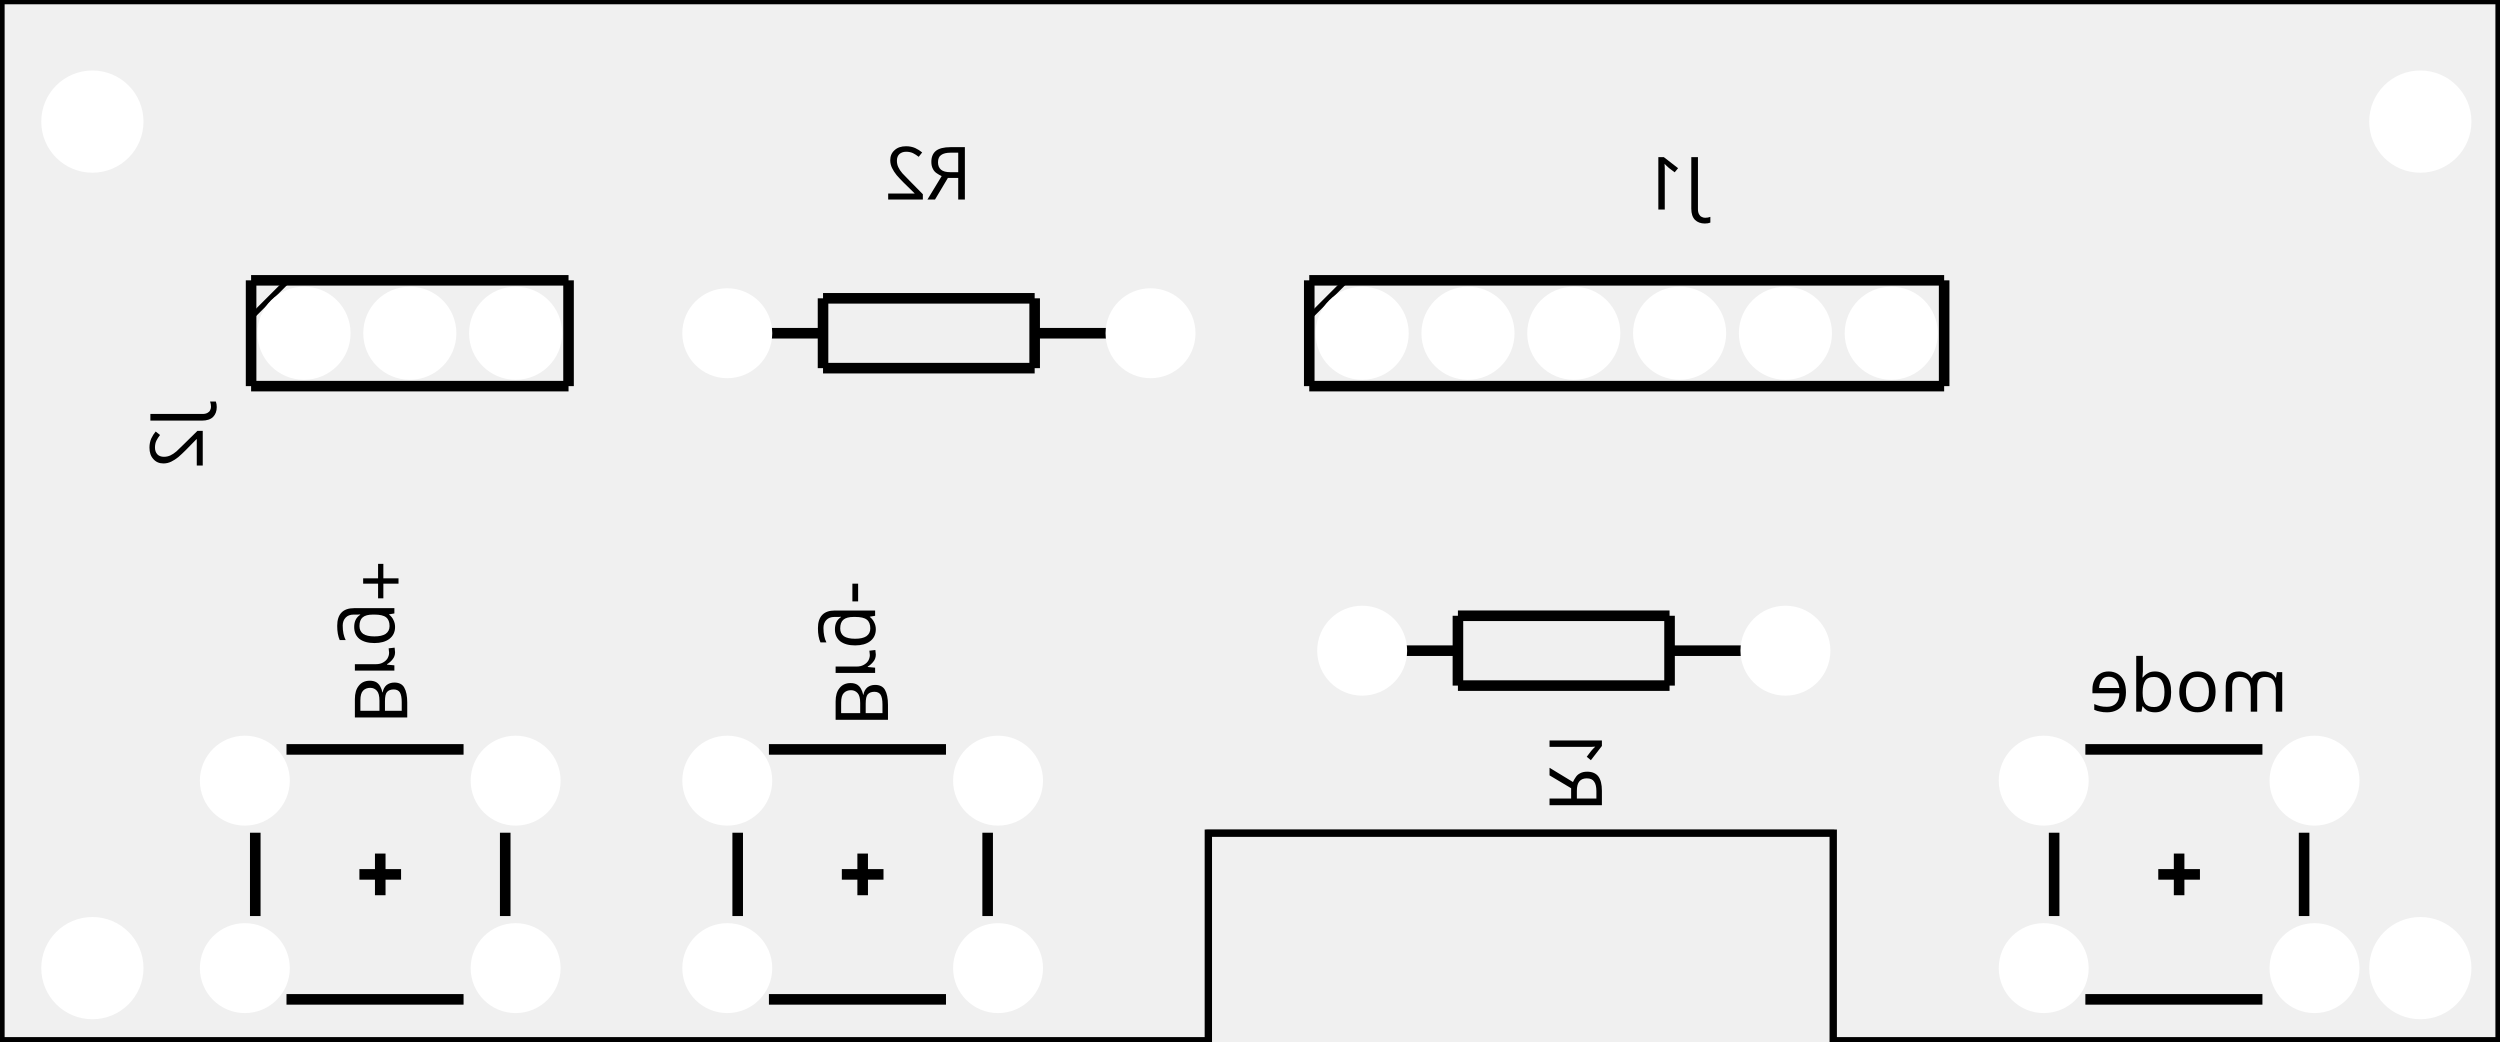
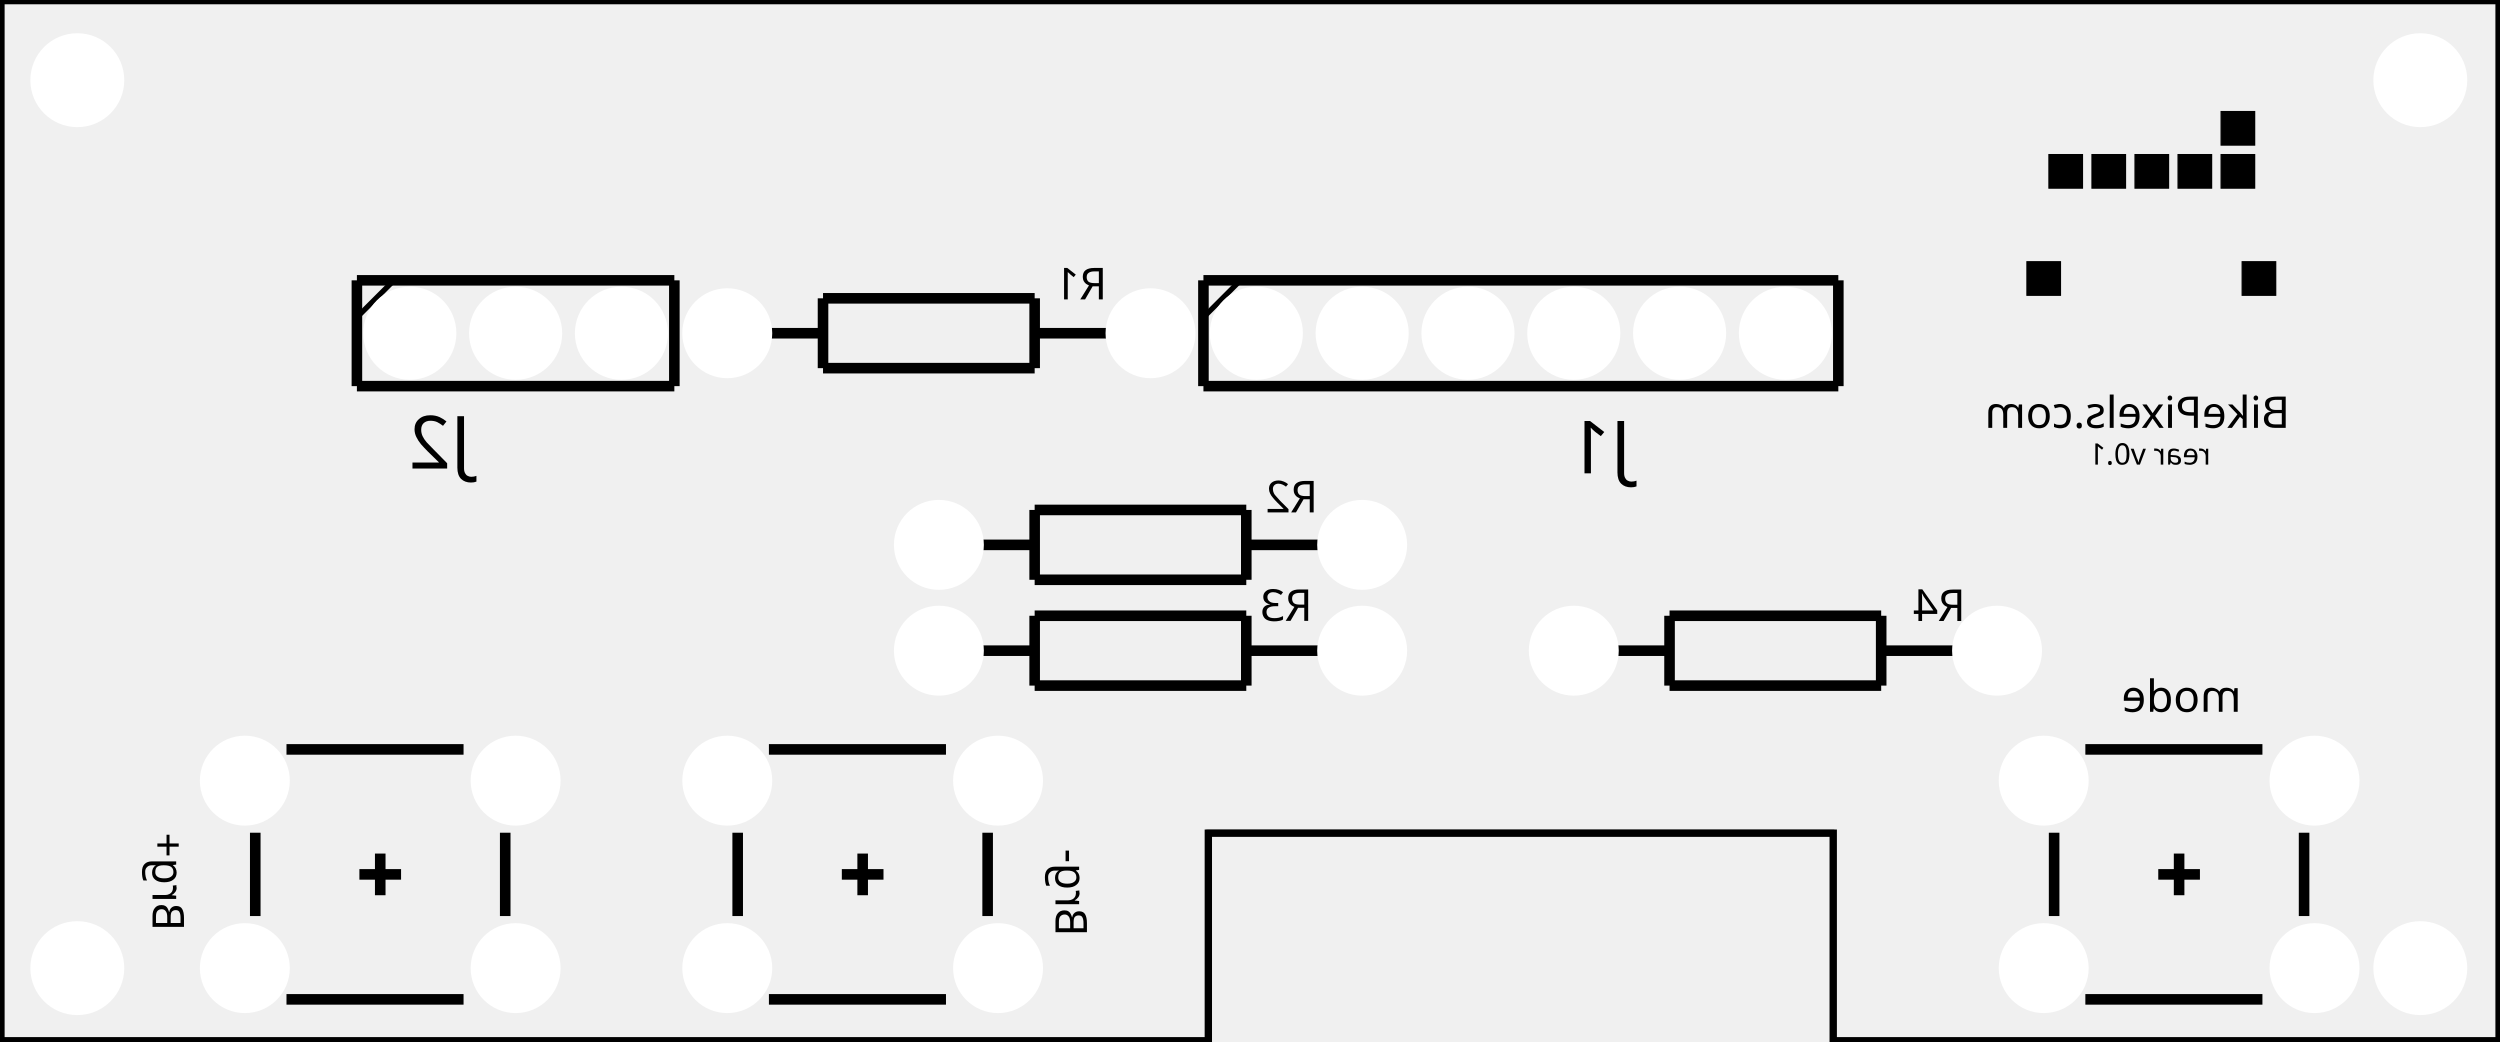
- <svg xmlns="http://www.w3.org/2000/svg" viewBox="0 0 170.079 70.866" baseProfile="tiny" height="0.984in" version="1.2" x="0in" width="2.362in" y="0in">
-   <g transform="matrix(-1, 0, 0, 1, 170.079, 0)">
-     <g partID="854390061">
+ <svg xmlns="http://www.w3.org/2000/svg" baseProfile="tiny" y="0in" x="0in" height="0.984in" width="2.362in" version="1.2" viewBox="0 0 170.078 70.866">
+   <g transform="matrix(-1, 0, 0, 1, 170.078, 0)">
+     <g partID="854390062">
      <g transform="matrix(1, 0, 0, 1, 0, -771.024)">
        <g id="silkscreen">
-           <path stroke="black" stroke-width="0.283" style="stroke-miterlimit:4;stroke-dasharray:none;" d="m0.141,771.165,0,70.584,45.279,0,0,-14.117,42.448,0,0,14.117,82.068,0,0,-70.584,-169.796,0z" fill-opacity="1" stroke-opacity="1" fill="none" />
+           <path fill="none" d="m0.141,771.165,0,70.584,45.279,0,0,-14.117,42.448,0,0,14.117,82.068,0,0,-70.584,-169.796,0z" stroke-opacity="1" stroke-width="0.283" stroke="black" fill-opacity="1" style="stroke-miterlimit:4;stroke-dasharray:none;" />
        </g>
      </g>
    </g>
    <g partID="854390060">
      <g transform="matrix(1, 0, 0, 1, 0, -771.024)">
        <g id="board">
          <g style="display:inline">
-             <path stroke="black" stroke-width="0.5" id="boardoutline" d="m0,771.023,0,70.867,45.355,0,0,-14.173,42.519,0,0,14.173,82.205,0,0,-70.867,-170.078,0z" style="stroke-miterlimit:4;stroke-dasharray:none;" fill-opacity="1" stroke-opacity="1" fill="none" />
-           </g>
+             <path id="boardoutline" fill="none" d="m0,771.023,0,70.867,45.355,0,0,-14.173,42.519,0,0,14.173,82.204,0,0,-70.867,-170.078,0z" stroke-opacity="1" stroke-width="0.5" stroke="black" fill-opacity="1" style="stroke-miterlimit:4;stroke-dasharray:none;" />
+           </g>
+         </g>
+       </g>
+     </g>
+     <g partID="854408490">
+       <g transform="translate(10.7809,7.54932)">
+         <g id="silkscreen">
+           <defs id="defs2" />
+           <g transform="matrix(1, 0, 0, 1, -9.3945, -4.02614)">
+             <g>
+               <g id="layer1">
+                 <rect id="rect861" fill="black" y="6.998" x="18.224" height="2.278" stroke-opacity="1.0" stroke-width="0.086" stroke="black" width="2.278" fill-opacity="1.0" style="stroke-linejoin:miter;stroke-miterlimit:4;stroke-dasharray:none;" />
+                 <rect id="rect863" fill="black" y="6.998" x="15.295" height="2.278" stroke-opacity="1.0" stroke-width="0.086" stroke="black" width="2.278" fill-opacity="1.0" style="stroke-linejoin:miter;stroke-miterlimit:4;stroke-dasharray:none;" />
+                 <rect id="rect834" fill="black" y="6.998" x="24.082" height="2.278" stroke-opacity="1.0" stroke-width="0.086" stroke="black" width="2.278" fill-opacity="1.0" style="stroke-linejoin:miter;stroke-miterlimit:4;stroke-dasharray:none;" />
+                 <rect id="rect836" fill="black" y="6.998" x="21.153" height="2.278" stroke-opacity="1.0" stroke-width="0.086" stroke="black" width="2.278" fill-opacity="1.0" style="stroke-linejoin:miter;stroke-miterlimit:4;stroke-dasharray:none;" />
+                 <rect id="rect838" fill="black" y="6.998" x="27.011" height="2.278" stroke-opacity="1.0" stroke-width="0.086" stroke="black" width="2.278" fill-opacity="1.0" style="stroke-linejoin:miter;stroke-miterlimit:4;stroke-dasharray:none;" />
+                 <rect id="rect846" fill="black" y="4.069" x="15.295" height="2.278" stroke-opacity="1.0" stroke-width="0.086" stroke="black" width="2.278" fill-opacity="1.0" style="stroke-linejoin:miter;stroke-miterlimit:4;stroke-dasharray:none;" />
+                 <rect id="rect872-1" fill="black" y="14.288" x="13.863" height="2.278" stroke-opacity="1.0" stroke-width="0.086" stroke="black" width="2.278" fill-opacity="1.0" style="stroke-linejoin:miter;stroke-miterlimit:4;stroke-dasharray:none;" />
+                 <rect id="rect872-1-6" fill="black" y="14.288" x="28.508" height="2.278" stroke-opacity="1.0" stroke-width="0.086" stroke="black" width="2.278" fill-opacity="1.0" style="stroke-linejoin:miter;stroke-miterlimit:4;stroke-dasharray:none;" />
+               </g>
+             </g>
+           </g>
+         </g>
+       </g>
+     </g>
+     <g partID="854408330">
+       <g transform="translate(14.7377,29.8001)">
+         <g id="silkscreen">
+           <text id="label" fill="black" font-family="OCRA" y="1.815" x="9.074" text-anchor="middle" stroke-width="0" font-size="2.016" xml:space="preserve">rear v0.1</text>
+         </g>
+       </g>
+     </g>
+     <g partID="854407740">
+       <g transform="translate(3.78933,26.4289)">
+         <g id="silkscreen">
+           <text id="label" fill="black" font-family="OCRA" y="2.683" x="20.867" text-anchor="middle" stroke-width="0" font-size="2.981" xml:space="preserve">BikePixels.com</text>
        </g>
      </g>
    </g>
    <g partID="98281">
      <g transform="translate(89.1077,19.5782)">
        <g id="silkscreen">
-           <line stroke="black" stroke-width="0.72" y1="3.096" y2="3.096" x1="5.4" x2="10.584" />
-           <line stroke="black" stroke-width="0.72" y1="3.096" y2="3.096" x1="24.984" x2="28.8" />
-           <line stroke="black" stroke-width="0.72" y1="0.72" y2="0.72" x1="10.584" x2="24.984" />
-           <line stroke="black" stroke-width="0.72" y1="0.72" y2="5.472" x1="24.984" x2="24.984" />
-           <line stroke="black" stroke-width="0.72" y1="5.472" y2="5.472" x1="24.984" x2="10.584" />
-           <line stroke="black" stroke-width="0.72" y1="5.472" y2="0.72" x1="10.584" x2="10.584" />
+           <line y2="3.096" stroke-width="0.72" stroke="black" x1="5.4" x2="10.584" y1="3.096" />
+           <line y2="3.096" stroke-width="0.72" stroke="black" x1="24.984" x2="28.8" y1="3.096" />
+           <line y2="0.72" stroke-width="0.72" stroke="black" x1="10.584" x2="24.984" y1="0.72" />
+           <line y2="5.472" stroke-width="0.72" stroke="black" x1="24.984" x2="24.984" y1="0.72" />
+           <line y2="5.472" stroke-width="0.72" stroke="black" x1="24.984" x2="10.584" y1="5.472" />
+           <line y2="0.72" stroke-width="0.72" stroke="black" x1="10.584" x2="10.584" y1="5.472" />
        </g>
      </g>
    </g>
    <g partID="88891">
-       <g transform="translate(154.448,17.6342)">
+       <g transform="translate(147.248,17.6342)">
        <g transform="matrix(0,1,-1,0,0,0)">
          <g id="silkscreen">
-             <line stroke="black" stroke-width="0.72" y1="1.44" y2="23.04" x1="1.44" x2="1.44" />
-             <line stroke="black" stroke-width="0.72" y1="23.04" y2="23.04" x1="1.44" x2="8.64" />
-             <line stroke="black" stroke-width="0.72" y1="23.04" y2="1.44" x1="8.64" x2="8.64" />
-             <line stroke="black" stroke-width="0.72" y1="1.44" y2="1.44" x1="8.64" x2="1.44" />
-             <line stroke="black" stroke-width="0.36" y1="3.96" y2="1.44" x1="1.44" x2="3.96" />
+             <line y2="23.04" stroke-width="0.72" stroke="black" x1="1.44" x2="1.44" y1="1.44" />
+             <line y2="23.04" stroke-width="0.72" stroke="black" x1="1.44" x2="8.64" y1="23.04" />
+             <line y2="1.44" stroke-width="0.72" stroke="black" x1="8.64" x2="8.64" y1="23.04" />
+             <line y2="1.44" stroke-width="0.72" stroke="black" x1="8.64" x2="1.44" y1="1.44" />
+             <line y2="1.44" stroke-width="0.36" stroke="black" x1="1.44" x2="3.96" y1="3.96" />
          </g>
        </g>
      </g>
    </g>
    <g partID="88311">
-       <g transform="translate(82.4477,17.6342)">
+       <g transform="translate(89.6477,17.6342)">
        <g transform="matrix(0,1,-1,0,0,0)">
          <g id="silkscreen">
-             <line stroke="black" stroke-width="0.72" y1="1.44" y2="44.64" x1="1.44" x2="1.44" />
-             <line stroke="black" stroke-width="0.72" y1="44.64" y2="44.64" x1="1.44" x2="8.64" />
-             <line stroke="black" stroke-width="0.72" y1="44.64" y2="1.44" x1="8.64" x2="8.64" />
-             <line stroke="black" stroke-width="0.72" y1="1.44" y2="1.44" x1="8.64" x2="1.44" />
-             <line stroke="black" stroke-width="0.36" y1="3.96" y2="1.44" x1="1.44" x2="3.96" />
+             <line y2="44.64" stroke-width="0.72" stroke="black" x1="1.44" x2="1.44" y1="1.44" />
+             <line y2="44.64" stroke-width="0.72" stroke="black" x1="1.44" x2="8.64" y1="44.64" />
+             <line y2="1.44" stroke-width="0.72" stroke="black" x1="8.64" x2="8.64" y1="44.64" />
+             <line y2="1.44" stroke-width="0.72" stroke="black" x1="8.64" x2="1.44" y1="1.44" />
+             <line y2="1.44" stroke-width="0.36" stroke="black" x1="1.44" x2="3.96" y1="3.96" />
          </g>
        </g>
      </g>
    </g>
    <g partID="68061">
      <g transform="translate(10.187,50.2718)">
        <g id="silkscreen">
-           <line stroke="black" stroke-width="0.72" y1="6.389" y2="12.059" x1="20.137" x2="20.137" />
-           <line stroke="black" stroke-width="0.72" y1="0.72" y2="0.72" x1="5.964" x2="18.012" />
-           <line stroke="black" stroke-width="0.72" y1="17.728" y2="17.728" x1="5.964" x2="18.012" />
-           <line stroke="black" stroke-width="0.72" y1="6.389" y2="12.059" x1="3.129" x2="3.129" />
-           <line stroke="black" stroke-width="0.72" y1="7.807" y2="10.642" x1="11.633" x2="11.633" />
-           <line stroke="black" stroke-width="0.72" y1="9.224" y2="9.224" x1="13.051" x2="10.216" />
+           <line y2="12.059" stroke-width="0.72" stroke="black" x1="20.137" x2="20.137" y1="6.389" />
+           <line y2="0.72" stroke-width="0.72" stroke="black" x1="5.964" x2="18.012" y1="0.72" />
+           <line y2="17.728" stroke-width="0.72" stroke="black" x1="5.964" x2="18.012" y1="17.728" />
+           <line y2="12.059" stroke-width="0.72" stroke="black" x1="3.129" x2="3.129" y1="6.389" />
+           <line y2="10.642" stroke-width="0.72" stroke="black" x1="11.633" x2="11.633" y1="7.807" />
+           <line y2="9.224" stroke-width="0.72" stroke="black" x1="13.051" x2="10.216" y1="9.224" />
+         </g>
+       </g>
+     </g>
+     <g partID="854390062">
+       <g transform="matrix(1, 0, 0, 1, 0, -771.024)">
+         <g id="silkscreen">
+           <path fill="none" d="m0.141,771.165,0,70.584,45.279,0,0,-14.117,42.448,0,0,14.117,82.068,0,0,-70.584,-169.796,0z" stroke-opacity="1" stroke-width="0.283" stroke="black" fill-opacity="1" style="stroke-miterlimit:4;stroke-dasharray:none;" />
        </g>
      </g>
    </g>
    <g partID="68091">
      <g transform="translate(99.7613,50.2718)">
        <g transform="matrix(1,0,0,1,0,0)">
          <g id="silkscreen">
-             <line stroke="black" stroke-width="0.72" y1="6.389" y2="12.059" x1="20.137" x2="20.137" />
-             <line stroke="black" stroke-width="0.72" y1="0.72" y2="0.72" x1="5.964" x2="18.012" />
-             <line stroke="black" stroke-width="0.72" y1="17.728" y2="17.728" x1="5.964" x2="18.012" />
-             <line stroke="black" stroke-width="0.72" y1="6.389" y2="12.059" x1="3.129" x2="3.129" />
-             <line stroke="black" stroke-width="0.72" y1="7.807" y2="10.642" x1="11.633" x2="11.633" />
-             <line stroke="black" stroke-width="0.72" y1="9.224" y2="9.224" x1="13.051" x2="10.216" />
+             <line y2="12.059" stroke-width="0.72" stroke="black" x1="20.137" x2="20.137" y1="6.389" />
+             <line y2="0.72" stroke-width="0.72" stroke="black" x1="5.964" x2="18.012" y1="0.72" />
+             <line y2="17.728" stroke-width="0.72" stroke="black" x1="5.964" x2="18.012" y1="17.728" />
+             <line y2="12.059" stroke-width="0.72" stroke="black" x1="3.129" x2="3.129" y1="6.389" />
+             <line y2="10.642" stroke-width="0.72" stroke="black" x1="11.633" x2="11.633" y1="7.807" />
+             <line y2="9.224" stroke-width="0.72" stroke="black" x1="13.051" x2="10.216" y1="9.224" />
          </g>
        </g>
      </g>
    </g>
    <g partID="68121">
      <g transform="translate(132.587,50.2718)">
        <g transform="matrix(1,0,0,1,0,0)">
          <g id="silkscreen">
-             <line stroke="black" stroke-width="0.72" y1="6.389" y2="12.059" x1="20.137" x2="20.137" />
-             <line stroke="black" stroke-width="0.72" y1="0.72" y2="0.72" x1="5.964" x2="18.012" />
-             <line stroke="black" stroke-width="0.72" y1="17.728" y2="17.728" x1="5.964" x2="18.012" />
-             <line stroke="black" stroke-width="0.72" y1="6.389" y2="12.059" x1="3.129" x2="3.129" />
-             <line stroke="black" stroke-width="0.72" y1="7.807" y2="10.642" x1="11.633" x2="11.633" />
-             <line stroke="black" stroke-width="0.72" y1="9.224" y2="9.224" x1="13.051" x2="10.216" />
-           </g>
-         </g>
-       </g>
-     </g>
-     <g partID="68151">
-       <g transform="translate(45.9077,41.1782)">
-         <g id="silkscreen">
-           <line stroke="black" stroke-width="0.72" y1="3.096" y2="3.096" x1="5.4" x2="10.584" />
-           <line stroke="black" stroke-width="0.72" y1="3.096" y2="3.096" x1="24.984" x2="28.8" />
-           <line stroke="black" stroke-width="0.72" y1="0.72" y2="0.72" x1="10.584" x2="24.984" />
-           <line stroke="black" stroke-width="0.72" y1="0.72" y2="5.472" x1="24.984" x2="24.984" />
-           <line stroke="black" stroke-width="0.72" y1="5.472" y2="5.472" x1="24.984" x2="10.584" />
-           <line stroke="black" stroke-width="0.72" y1="5.472" y2="0.72" x1="10.584" x2="10.584" />
-         </g>
-       </g>
-     </g>
-     <g partID="854390061">
-       <g transform="matrix(1, 0, 0, 1, 0, -771.024)">
-         <g id="silkscreen">
-           <path stroke="black" stroke-width="0.283" style="stroke-miterlimit:4;stroke-dasharray:none;" d="m0.141,771.165,0,70.584,45.279,0,0,-14.117,42.448,0,0,14.117,82.068,0,0,-70.584,-169.796,0z" fill-opacity="1" stroke-opacity="1" fill="none" />
-         </g>
-       </g>
-     </g>
-     <g partID="68120" id="partLabel">
-       <g transform="translate(142.196,49.3023)">
+             <line y2="12.059" stroke-width="0.72" stroke="black" x1="20.137" x2="20.137" y1="6.389" />
+             <line y2="0.72" stroke-width="0.72" stroke="black" x1="5.964" x2="18.012" y1="0.72" />
+             <line y2="17.728" stroke-width="0.72" stroke="black" x1="5.964" x2="18.012" y1="17.728" />
+             <line y2="12.059" stroke-width="0.72" stroke="black" x1="3.129" x2="3.129" y1="6.389" />
+             <line y2="10.642" stroke-width="0.72" stroke="black" x1="11.633" x2="11.633" y1="7.807" />
+             <line y2="9.224" stroke-width="0.72" stroke="black" x1="13.051" x2="10.216" y1="9.224" />
+           </g>
+         </g>
+       </g>
+     </g>
+     <g partID="854396001">
+       <g transform="translate(31.5077,41.1782)">
+         <g id="silkscreen">
+           <line y2="3.096" stroke-width="0.72" stroke="black" x1="5.4" x2="10.584" y1="3.096" />
+           <line y2="3.096" stroke-width="0.72" stroke="black" x1="24.984" x2="28.8" y1="3.096" />
+           <line y2="0.72" stroke-width="0.72" stroke="black" x1="10.584" x2="24.984" y1="0.72" />
+           <line y2="5.472" stroke-width="0.72" stroke="black" x1="24.984" x2="24.984" y1="0.72" />
+           <line y2="5.472" stroke-width="0.72" stroke="black" x1="24.984" x2="10.584" y1="5.472" />
+           <line y2="0.72" stroke-width="0.72" stroke="black" x1="10.584" x2="10.584" y1="5.472" />
+         </g>
+       </g>
+     </g>
+     <g partID="854391281">
+       <g transform="translate(74.7077,41.1782)">
+         <g id="silkscreen">
+           <line y2="3.096" stroke-width="0.72" stroke="black" x1="5.4" x2="10.584" y1="3.096" />
+           <line y2="3.096" stroke-width="0.72" stroke="black" x1="24.984" x2="28.8" y1="3.096" />
+           <line y2="0.72" stroke-width="0.72" stroke="black" x1="10.584" x2="24.984" y1="0.72" />
+           <line y2="5.472" stroke-width="0.72" stroke="black" x1="24.984" x2="24.984" y1="0.72" />
+           <line y2="5.472" stroke-width="0.72" stroke="black" x1="24.984" x2="10.584" y1="5.472" />
+           <line y2="0.72" stroke-width="0.72" stroke="black" x1="10.584" x2="10.584" y1="5.472" />
+         </g>
+       </g>
+     </g>
+     <g partID="854391011">
+       <g transform="translate(74.7077,33.9782)">
+         <g id="silkscreen">
+           <line y2="3.096" stroke-width="0.72" stroke="black" x1="5.4" x2="10.584" y1="3.096" />
+           <line y2="3.096" stroke-width="0.72" stroke="black" x1="24.984" x2="28.8" y1="3.096" />
+           <line y2="0.72" stroke-width="0.72" stroke="black" x1="10.584" x2="24.984" y1="0.72" />
+           <line y2="5.472" stroke-width="0.72" stroke="black" x1="24.984" x2="24.984" y1="0.72" />
+           <line y2="5.472" stroke-width="0.72" stroke="black" x1="24.984" x2="10.584" y1="5.472" />
+           <line y2="0.72" stroke-width="0.72" stroke="black" x1="10.584" x2="10.584" y1="5.472" />
+         </g>
+       </g>
+     </g>
+     <g id="partLabel" partID="68120">
+       <g transform="translate(157.464,63.3644)">
        <g transform="matrix(0,-1,1,0,0,0)">
-           <g font-size="5" font-weight="normal" stroke="none" id="silkscreenLabel" font-family="'OCRA'" fill-opacity="1" font-style="normal" fill="#000000">
-             <text x="0" y="3.75">Brg+</text>
-           </g>
-         </g>
-       </g>
-     </g>
-     <g partID="68090" id="partLabel">
-       <g transform="translate(109.485,49.4623)">
+           <g id="silkscreenLabel" fill="#000000" font-family="'OCRA'" font-style="normal" font-weight="normal" stroke="none" font-size="3" fill-opacity="1">
+             <text y="2.25" x="0">Brg+</text>
+           </g>
+         </g>
+       </g>
+     </g>
+     <g id="partLabel" partID="68060">
+       <g transform="translate(17.5853,46.1829)">
+         <g id="silkscreenLabel" fill="#000000" font-family="'OCRA'" font-style="normal" font-weight="normal" stroke="none" font-size="3" fill-opacity="1">
+           <text y="2.25" x="0">mode</text>
+         </g>
+       </g>
+     </g>
+     <g id="partLabel" partID="68090">
+       <g transform="translate(96.0253,63.7253)">
        <g transform="matrix(0,-1,1,0,0,0)">
-           <g font-size="5" font-weight="normal" stroke="none" id="silkscreenLabel" font-family="'OCRA'" fill-opacity="1" font-style="normal" fill="#000000">
-             <text x="0" y="3.75">Brg-</text>
-           </g>
-         </g>
-       </g>
-     </g>
-     <g partID="68060" id="partLabel">
-       <g transform="translate(14.3826,44.6718)">
-         <g font-size="5" font-weight="normal" stroke="none" id="silkscreenLabel" font-family="'OCRA'" fill-opacity="1" font-style="normal" fill="#000000">
-           <text x="0" y="3.75">mode</text>
-         </g>
-       </g>
-     </g>
-     <g partID="88890" id="partLabel">
-       <g transform="translate(160.048,27.7142)">
-         <g transform="matrix(0,1,-1,0,0,0)">
-           <g font-size="5" font-weight="normal" stroke="none" id="silkscreenLabel" font-family="'OCRA'" fill-opacity="1" font-style="normal" fill="#000000">
-             <text x="0" y="3.75">J2</text>
-           </g>
-         </g>
-       </g>
-     </g>
-     <g partID="88310" id="partLabel">
-       <g transform="translate(54.1065,10.5059)">
-         <g font-size="5" font-weight="normal" stroke="none" id="silkscreenLabel" font-family="'OCRA'" fill-opacity="1" font-style="normal" fill="#000000">
-           <text x="0" y="3.75">J1</text>
-         </g>
-       </g>
-     </g>
-     <g partID="68150" id="partLabel">
-       <g transform="translate(60.9077,55.2734)">
-         <g transform="matrix(0,-1,1,0,0,0)">
-           <g font-size="5" font-weight="normal" stroke="none" id="silkscreenLabel" font-family="'OCRA'" fill-opacity="1" font-style="normal" fill="#000000">
-             <text x="0" y="3.75">R1</text>
-           </g>
-         </g>
-       </g>
-     </g>
-     <g partID="98280" id="partLabel">
-       <g transform="translate(103.956,9.82583)">
-         <g font-size="5" font-weight="normal" stroke="none" id="silkscreenLabel" font-family="'OCRA'" fill-opacity="1" font-style="normal" fill="#000000">
-           <text x="0" y="3.75">R2</text>
+           <g id="silkscreenLabel" fill="#000000" font-family="'OCRA'" font-style="normal" font-weight="normal" stroke="none" font-size="3" fill-opacity="1">
+             <text y="2.25" x="0">Brg-</text>
+           </g>
+         </g>
+       </g>
+     </g>
+     <g id="partLabel" partID="88310">
+       <g transform="translate(59.1305,28.4563)">
+         <g id="silkscreenLabel" fill="#000000" font-family="'OCRA'" font-style="normal" font-weight="normal" stroke="none" font-size="5" fill-opacity="1">
+           <text y="3.75" x="0">J1</text>
+         </g>
+       </g>
+     </g>
+     <g id="partLabel" partID="854391010">
+       <g transform="translate(80.4109,32.6142)">
+         <g id="silkscreenLabel" fill="#000000" font-family="'OCRA'" font-style="normal" font-weight="normal" stroke="none" font-size="3" fill-opacity="1">
+           <text y="2.25" x="0">R2</text>
+         </g>
+       </g>
+     </g>
+     <g id="partLabel" partID="854396000">
+       <g transform="translate(36.3473,40.0062)">
+         <g id="silkscreenLabel" fill="#000000" font-family="'OCRA'" font-style="normal" font-weight="normal" stroke="none" font-size="3" fill-opacity="1">
+           <text y="2.25" x="0">R4</text>
+         </g>
+       </g>
+     </g>
+     <g id="partLabel" partID="854391280">
+       <g transform="translate(80.7837,39.9977)">
+         <g id="silkscreenLabel" fill="#000000" font-family="'OCRA'" font-style="normal" font-weight="normal" stroke="none" font-size="3" fill-opacity="1">
+           <text y="2.25" x="0">R3</text>
+         </g>
+       </g>
+     </g>
+     <g id="partLabel" partID="88890">
+       <g transform="translate(138.066,28.1299)">
+         <g id="silkscreenLabel" fill="#000000" font-family="'OCRA'" font-style="normal" font-weight="normal" stroke="none" font-size="5" fill-opacity="1">
+           <text y="3.75" x="0">J2</text>
+         </g>
+       </g>
+     </g>
+     <g id="partLabel" partID="98280">
+       <g transform="translate(94.7605,18.1225)">
+         <g id="silkscreenLabel" fill="#000000" font-family="'OCRA'" font-style="normal" font-weight="normal" stroke="none" font-size="3" fill-opacity="1">
+           <text y="2.25" x="0">R1</text>
        </g>
      </g>
    </g>
    <g partID="854368771">
-       <g transform="translate(0.689532,3.5561)">
-         <g id="copper1">
-           <circle stroke="white" r="3.118" stroke-width="0.72" id="nonconn0" cx="4.718" cy="4.718" fill="white" />
+       <g transform="translate(0.973,1.02135)">
+         <g id="copper1">
+           <circle id="nonconn0" fill="white" r="2.835" cy="4.435" stroke-width="0.72" stroke="white" cx="4.435" />
        </g>
      </g>
    </g>
    <g partID="854369641">
-       <g transform="translate(159.089,61.1561)">
-         <g id="copper1">
-           <circle stroke="white" r="3.118" stroke-width="0.72" id="nonconn0" cx="4.718" cy="4.718" fill="white" />
+       <g transform="translate(160.397,61.4395)">
+         <g id="copper1">
+           <circle id="nonconn0" fill="white" r="2.835" cy="4.435" stroke-width="0.72" stroke="white" cx="4.435" />
        </g>
      </g>
    </g>
    <g partID="854368801">
-       <g transform="translate(0.689532,61.1561)">
-         <g id="copper1">
-           <circle stroke="white" r="3.118" stroke-width="0.72" id="nonconn0" cx="4.718" cy="4.718" fill="white" />
+       <g transform="translate(0.972992,61.4395)">
+         <g id="copper1">
+           <circle id="nonconn0" fill="white" r="2.835" cy="4.435" stroke-width="0.72" stroke="white" cx="4.435" />
        </g>
      </g>
    </g>
    <g partID="854369611">
-       <g transform="translate(159.089,3.5561)">
-         <g id="copper1">
-           <circle stroke="white" r="3.118" stroke-width="0.72" id="nonconn0" cx="4.718" cy="4.718" fill="white" />
+       <g transform="translate(160.397,1.02134)">
+         <g id="copper1">
+           <circle id="nonconn0" fill="white" r="2.835" cy="4.435" stroke-width="0.72" stroke="white" cx="4.435" />
        </g>
      </g>
    </g>
    <g partID="98282">
      <g transform="translate(89.1077,19.5782)">
        <g id="copper1">
-           <circle stroke="white" r="1.98" stroke-width="2.16" id="connector0pin" cx="2.7" cy="3.096" fill="white" />
-           <circle stroke="white" r="1.98" stroke-width="2.16" id="connector1pin" cx="31.5" cy="3.096" fill="white" />
+           <circle id="connector0pin" fill="white" r="1.98" cy="3.096" stroke-width="2.16" stroke="white" cx="2.7" />
+           <circle id="connector1pin" fill="white" r="1.98" cy="3.096" stroke-width="2.16" stroke="white" cx="31.5" />
        </g>
      </g>
    </g>
    <g partID="88892">
-       <g transform="translate(154.448,17.6342)">
+       <g transform="translate(147.248,17.6342)">
        <g transform="matrix(0,1,-1,0,0,0)">
          <g id="copper1">
            <g id="copper0">
-               <circle stroke="white" r="2.088" stroke-width="2.16" id="connector0pin" cx="5.04" cy="5.04" fill="white" />
-               <circle stroke="white" r="2.088" stroke-width="2.16" id="connector1pin" cx="5.04" cy="12.24" fill="white" />
-               <circle stroke="white" r="2.088" stroke-width="2.16" id="connector2pin" cx="5.04" cy="19.44" fill="white" />
+               <circle id="connector0pin" fill="white" r="2.088" cy="5.04" stroke-width="2.16" stroke="white" cx="5.04" />
+               <circle id="connector1pin" fill="white" r="2.088" cy="12.24" stroke-width="2.16" stroke="white" cx="5.04" />
+               <circle id="connector2pin" fill="white" r="2.088" cy="19.44" stroke-width="2.16" stroke="white" cx="5.04" />
            </g>
          </g>
        </g>
      </g>
    </g>
    <g partID="88312">
-       <g transform="translate(82.4477,17.6342)">
+       <g transform="translate(89.6477,17.6342)">
        <g transform="matrix(0,1,-1,0,0,0)">
          <g id="copper1">
            <g id="copper0">
-               <circle stroke="white" r="2.088" stroke-width="2.16" id="connector0pin" cx="5.04" cy="5.04" fill="white" />
-               <circle stroke="white" r="2.088" stroke-width="2.16" id="connector1pin" cx="5.04" cy="12.24" fill="white" />
-               <circle stroke="white" r="2.088" stroke-width="2.16" id="connector2pin" cx="5.04" cy="19.44" fill="white" />
-               <circle stroke="white" r="2.088" stroke-width="2.16" id="connector3pin" cx="5.04" cy="26.64" fill="white" />
-               <circle stroke="white" r="2.088" stroke-width="2.16" id="connector4pin" cx="5.04" cy="33.84" fill="white" />
-               <circle stroke="white" r="2.088" stroke-width="2.16" id="connector5pin" cx="5.04" cy="41.04" fill="white" />
+               <circle id="connector0pin" fill="white" r="2.088" cy="5.04" stroke-width="2.16" stroke="white" cx="5.04" />
+               <circle id="connector1pin" fill="white" r="2.088" cy="12.24" stroke-width="2.16" stroke="white" cx="5.04" />
+               <circle id="connector2pin" fill="white" r="2.088" cy="19.44" stroke-width="2.16" stroke="white" cx="5.04" />
+               <circle id="connector3pin" fill="white" r="2.088" cy="26.64" stroke-width="2.16" stroke="white" cx="5.04" />
+               <circle id="connector4pin" fill="white" r="2.088" cy="33.84" stroke-width="2.16" stroke="white" cx="5.04" />
+               <circle id="connector5pin" fill="white" r="2.088" cy="41.04" stroke-width="2.16" stroke="white" cx="5.04" />
            </g>
          </g>
        </g>
      </g>
    </g>
    <g partID="68062">
      <g transform="translate(10.187,50.2718)">
        <g id="copper1">
          <g id="copper0">
-             <circle stroke="white" r="1.98" stroke-width="2.16" id="connector0pad" cx="20.846" cy="15.602" fill="white" />
-             <circle stroke="white" r="1.98" stroke-width="2.16" id="connector1pad" cx="2.421" cy="15.602" fill="white" />
-             <circle stroke="white" r="1.98" stroke-width="2.16" id="connector2pad" cx="20.846" cy="2.846" fill="white" />
-             <circle stroke="white" r="1.98" stroke-width="2.16" id="connector3pad" cx="2.421" cy="2.846" fill="white" />
+             <circle id="connector0pad" fill="white" r="1.98" cy="15.602" stroke-width="2.16" stroke="white" cx="20.846" />
+             <circle id="connector1pad" fill="white" r="1.98" cy="15.602" stroke-width="2.16" stroke="white" cx="2.421" />
+             <circle id="connector2pad" fill="white" r="1.98" cy="2.846" stroke-width="2.16" stroke="white" cx="20.846" />
+             <circle id="connector3pad" fill="white" r="1.98" cy="2.846" stroke-width="2.16" stroke="white" cx="2.421" />
          </g>
        </g>
      </g>
    </g>
    <g partID="68092">
      <g transform="translate(99.7613,50.2718)">
        <g transform="matrix(1,0,0,1,0,0)">
          <g id="copper1">
            <g id="copper0">
-               <circle stroke="white" r="1.98" stroke-width="2.16" id="connector0pad" cx="20.846" cy="15.602" fill="white" />
-               <circle stroke="white" r="1.98" stroke-width="2.16" id="connector1pad" cx="2.421" cy="15.602" fill="white" />
-               <circle stroke="white" r="1.98" stroke-width="2.16" id="connector2pad" cx="20.846" cy="2.846" fill="white" />
-               <circle stroke="white" r="1.98" stroke-width="2.16" id="connector3pad" cx="2.421" cy="2.846" fill="white" />
+               <circle id="connector0pad" fill="white" r="1.98" cy="15.602" stroke-width="2.16" stroke="white" cx="20.846" />
+               <circle id="connector1pad" fill="white" r="1.98" cy="15.602" stroke-width="2.16" stroke="white" cx="2.421" />
+               <circle id="connector2pad" fill="white" r="1.98" cy="2.846" stroke-width="2.16" stroke="white" cx="20.846" />
+               <circle id="connector3pad" fill="white" r="1.98" cy="2.846" stroke-width="2.16" stroke="white" cx="2.421" />
            </g>
          </g>
        </g>
      </g>
    </g>
    <g partID="68122">
      <g transform="translate(132.587,50.2718)">
        <g transform="matrix(1,0,0,1,0,0)">
          <g id="copper1">
            <g id="copper0">
-               <circle stroke="white" r="1.98" stroke-width="2.16" id="connector0pad" cx="20.846" cy="15.602" fill="white" />
-               <circle stroke="white" r="1.98" stroke-width="2.16" id="connector1pad" cx="2.421" cy="15.602" fill="white" />
-               <circle stroke="white" r="1.98" stroke-width="2.16" id="connector2pad" cx="20.846" cy="2.846" fill="white" />
-               <circle stroke="white" r="1.98" stroke-width="2.16" id="connector3pad" cx="2.421" cy="2.846" fill="white" />
-             </g>
-           </g>
-         </g>
-       </g>
-     </g>
-     <g partID="68152">
-       <g transform="translate(45.9077,41.1782)">
-         <g id="copper1">
-           <circle stroke="white" r="1.98" stroke-width="2.16" id="connector0pin" cx="2.7" cy="3.096" fill="white" />
-           <circle stroke="white" r="1.98" stroke-width="2.16" id="connector1pin" cx="31.5" cy="3.096" fill="white" />
+               <circle id="connector0pad" fill="white" r="1.98" cy="15.602" stroke-width="2.16" stroke="white" cx="20.846" />
+               <circle id="connector1pad" fill="white" r="1.98" cy="15.602" stroke-width="2.16" stroke="white" cx="2.421" />
+               <circle id="connector2pad" fill="white" r="1.98" cy="2.846" stroke-width="2.16" stroke="white" cx="20.846" />
+               <circle id="connector3pad" fill="white" r="1.98" cy="2.846" stroke-width="2.16" stroke="white" cx="2.421" />
+             </g>
+           </g>
+         </g>
+       </g>
+     </g>
+     <g partID="854396002">
+       <g transform="translate(31.5077,41.1782)">
+         <g id="copper1">
+           <circle id="connector0pin" fill="white" r="1.98" cy="3.096" stroke-width="2.16" stroke="white" cx="2.7" />
+           <circle id="connector1pin" fill="white" r="1.98" cy="3.096" stroke-width="2.16" stroke="white" cx="31.5" />
+         </g>
+       </g>
+     </g>
+     <g partID="854391282">
+       <g transform="translate(74.7077,41.1782)">
+         <g id="copper1">
+           <circle id="connector0pin" fill="white" r="1.98" cy="3.096" stroke-width="2.16" stroke="white" cx="2.7" />
+           <circle id="connector1pin" fill="white" r="1.98" cy="3.096" stroke-width="2.16" stroke="white" cx="31.5" />
+         </g>
+       </g>
+     </g>
+     <g partID="854391012">
+       <g transform="translate(74.7077,33.9782)">
+         <g id="copper1">
+           <circle id="connector0pin" fill="white" r="1.98" cy="3.096" stroke-width="2.16" stroke="white" cx="2.7" />
+           <circle id="connector1pin" fill="white" r="1.98" cy="3.096" stroke-width="2.16" stroke="white" cx="31.5" />
        </g>
      </g>
    </g>
  </g>
</svg>
